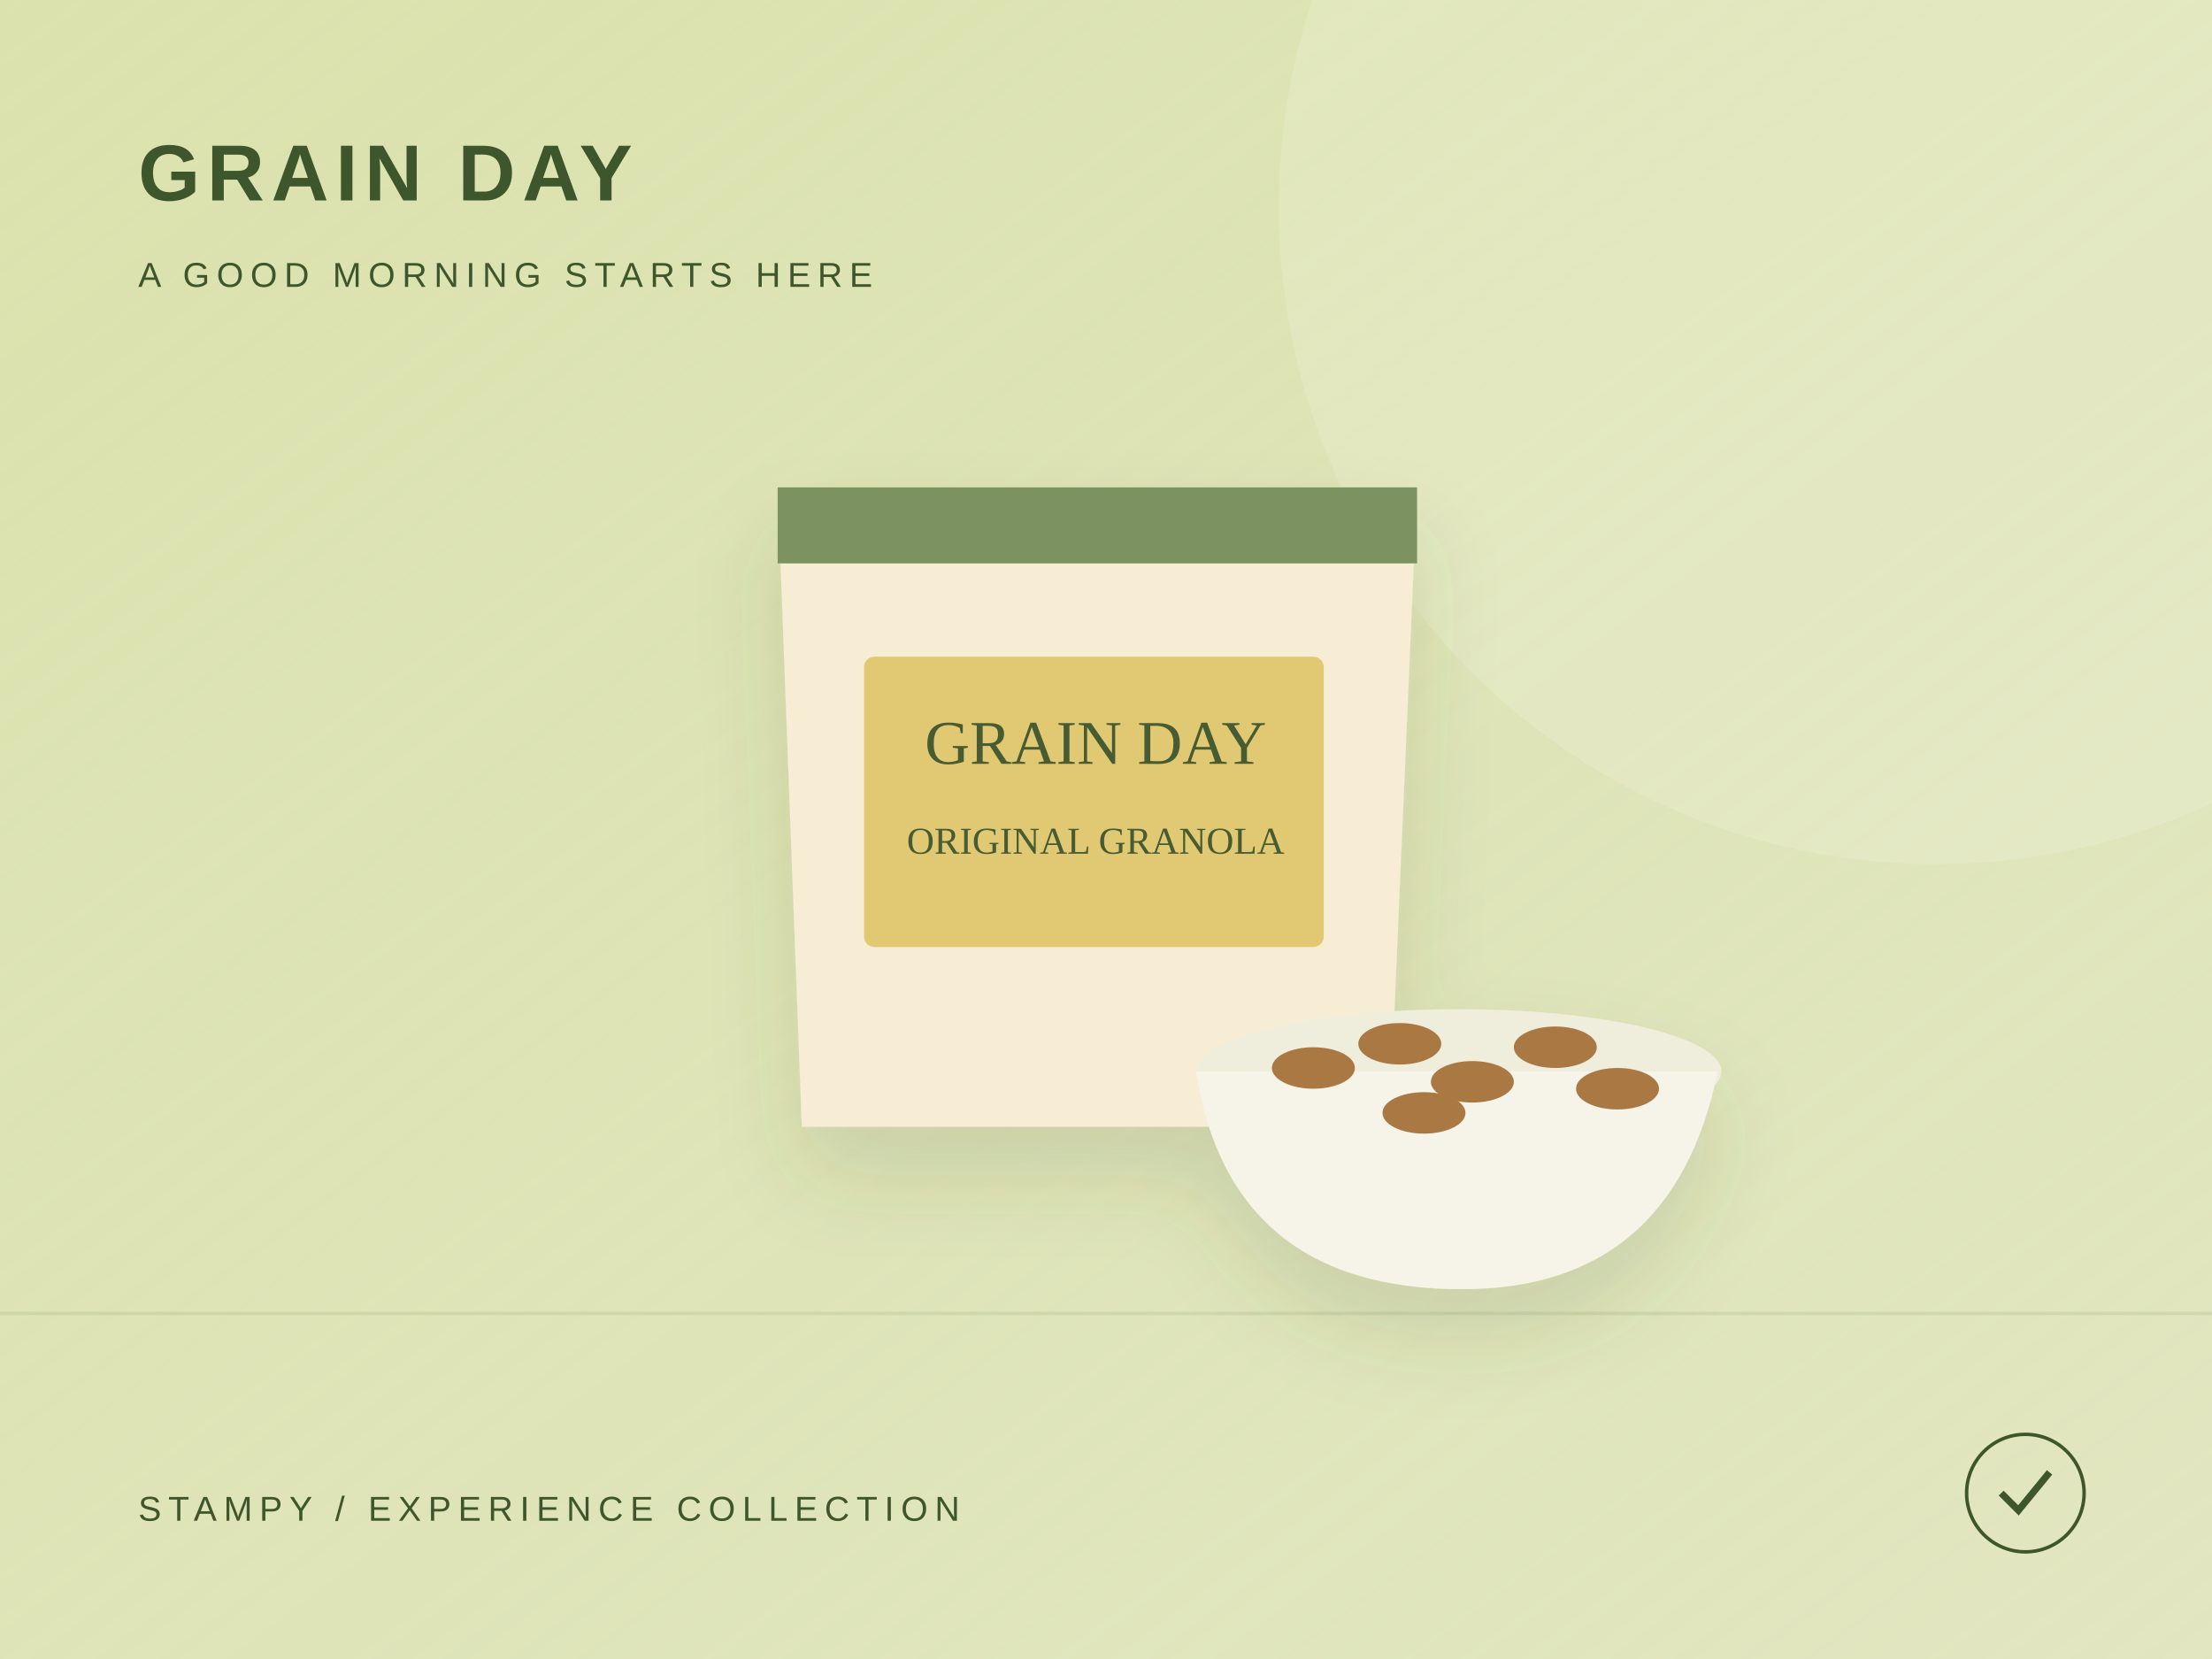
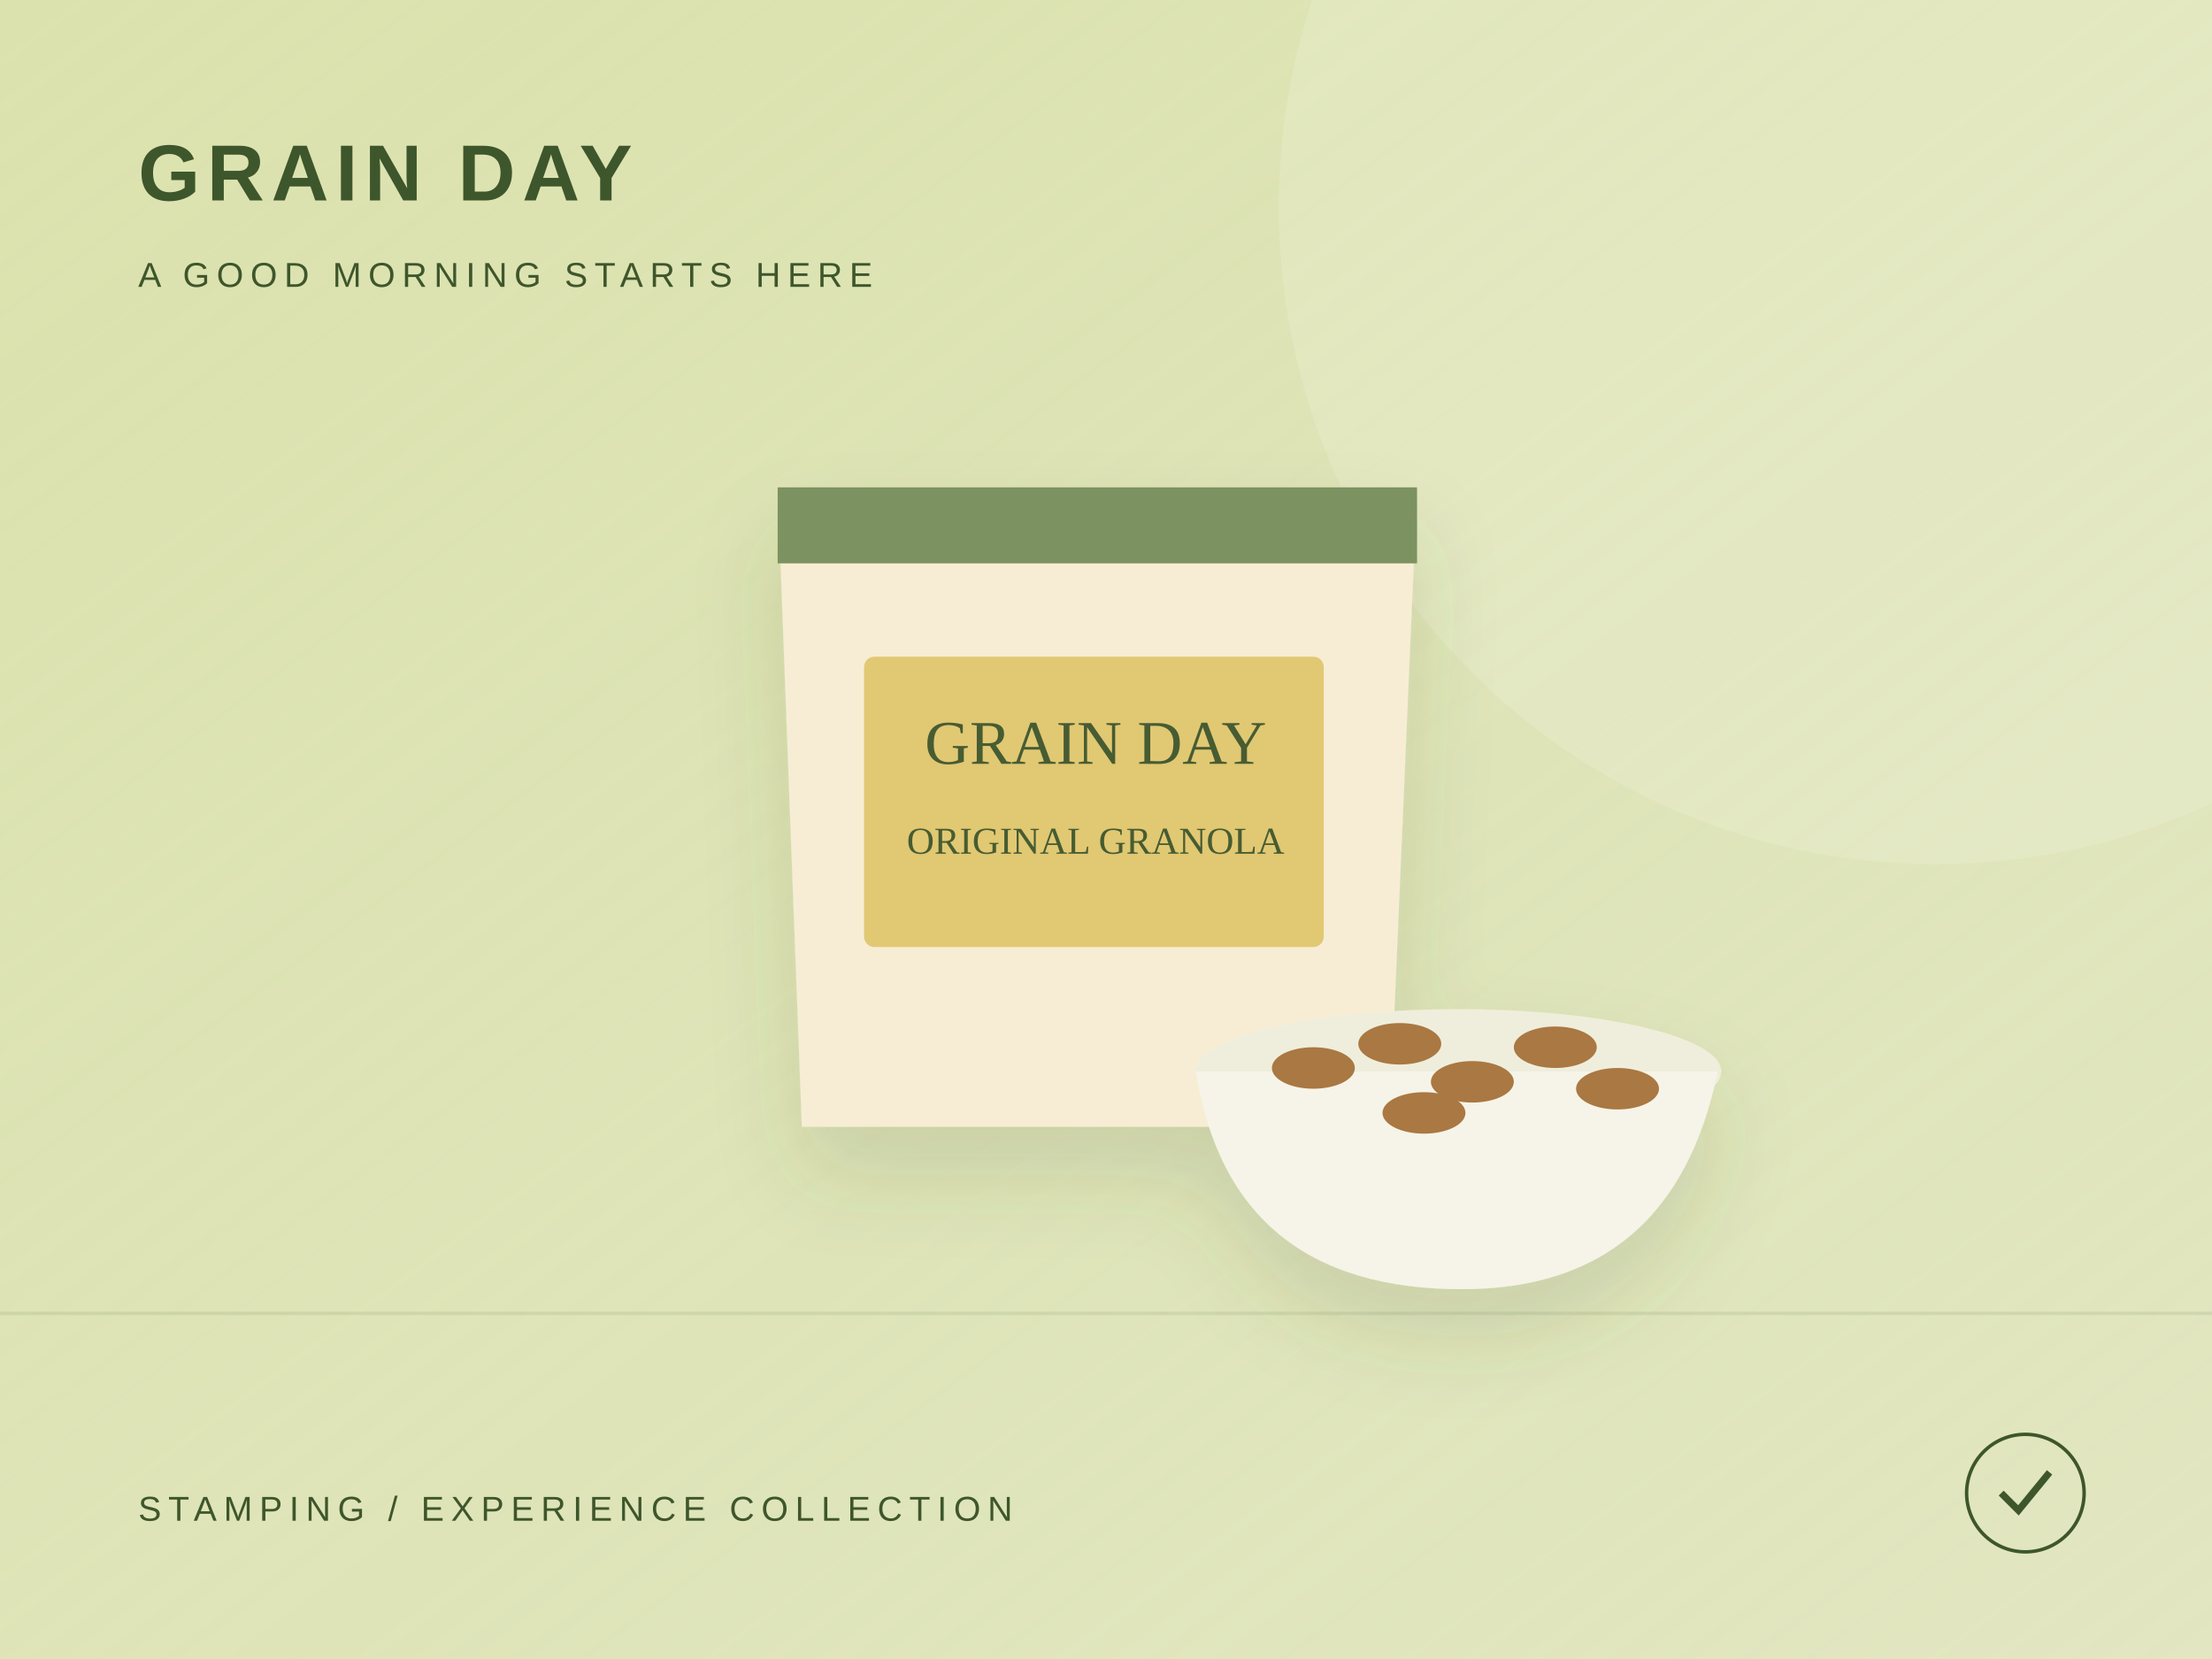
<svg xmlns="http://www.w3.org/2000/svg" viewBox="0 0 640 480">
  <defs>
    <linearGradient id="bg" x2="1" y2="1">
      <stop stop-color="#dbe2ad" />
      <stop offset="1" stop-color="#dbe2ad" stop-opacity=".7" />
    </linearGradient>
    <filter id="shadow" x="-30%" y="-30%" width="160%" height="180%">
      <feDropShadow dx="0" dy="14" stdDeviation="12" flood-color="#3e562b" flood-opacity=".14" />
    </filter>
  </defs>
  <rect width="640" height="480" fill="url(#bg)" />
  <circle cx="560" cy="60" r="190" fill="#fff" opacity=".14" />
  <path d="M0 380h640" stroke="#3e562b" opacity=".1" />
  <g font-family="Arial, sans-serif" fill="#3e562b">
    <text x="40" y="58" font-size="23" font-weight="700" letter-spacing="2">GRAIN DAY</text>
    <text x="40" y="83" font-size="10" letter-spacing="2">A GOOD MORNING STARTS HERE</text>
  </g>
  <g filter="url(#shadow)">
    <path d="M225 141h185l-8 185H232Z" fill="#f7edd4" />
    <path d="M225 141h185v22H225Z" fill="#7c9260" />
    <rect x="250" y="190" width="133" height="84" rx="3" fill="#e1c873" />
    <text x="317" y="221" text-anchor="middle" font-size="18" fill="#465b32">GRAIN DAY</text>
    <text x="317" y="247" text-anchor="middle" font-size="11" fill="#465b32">ORIGINAL GRANOLA</text>
    <ellipse cx="422" cy="310" rx="76" ry="18" fill="#efeedc" />
    <path d="M346 310q10 63 77 63 61 0 74-63" fill="#f6f4e8" />
    <ellipse cx="380" cy="309" rx="12" ry="6" fill="#aa7843" />
    <ellipse cx="405" cy="302" rx="12" ry="6" fill="#aa7843" />
    <ellipse cx="426" cy="313" rx="12" ry="6" fill="#aa7843" />
    <ellipse cx="450" cy="303" rx="12" ry="6" fill="#aa7843" />
    <ellipse cx="468" cy="315" rx="12" ry="6" fill="#aa7843" />
    <ellipse cx="412" cy="322" rx="12" ry="6" fill="#aa7843" />
  </g>
-   <text x="40" y="440" font-family="Arial,sans-serif" font-size="10" fill="#3e562b" letter-spacing="2">STAMPY / EXPERIENCE COLLECTION</text>
+   <text x="40" y="440" font-family="Arial,sans-serif" font-size="10" fill="#3e562b" letter-spacing="2">STAMPING / EXPERIENCE COLLECTION</text>
  <circle cx="586" cy="432" r="17" fill="none" stroke="#3e562b" />
  <path d="m579 432 5 5 9-11" fill="none" stroke="#3e562b" stroke-width="2" />
</svg>
